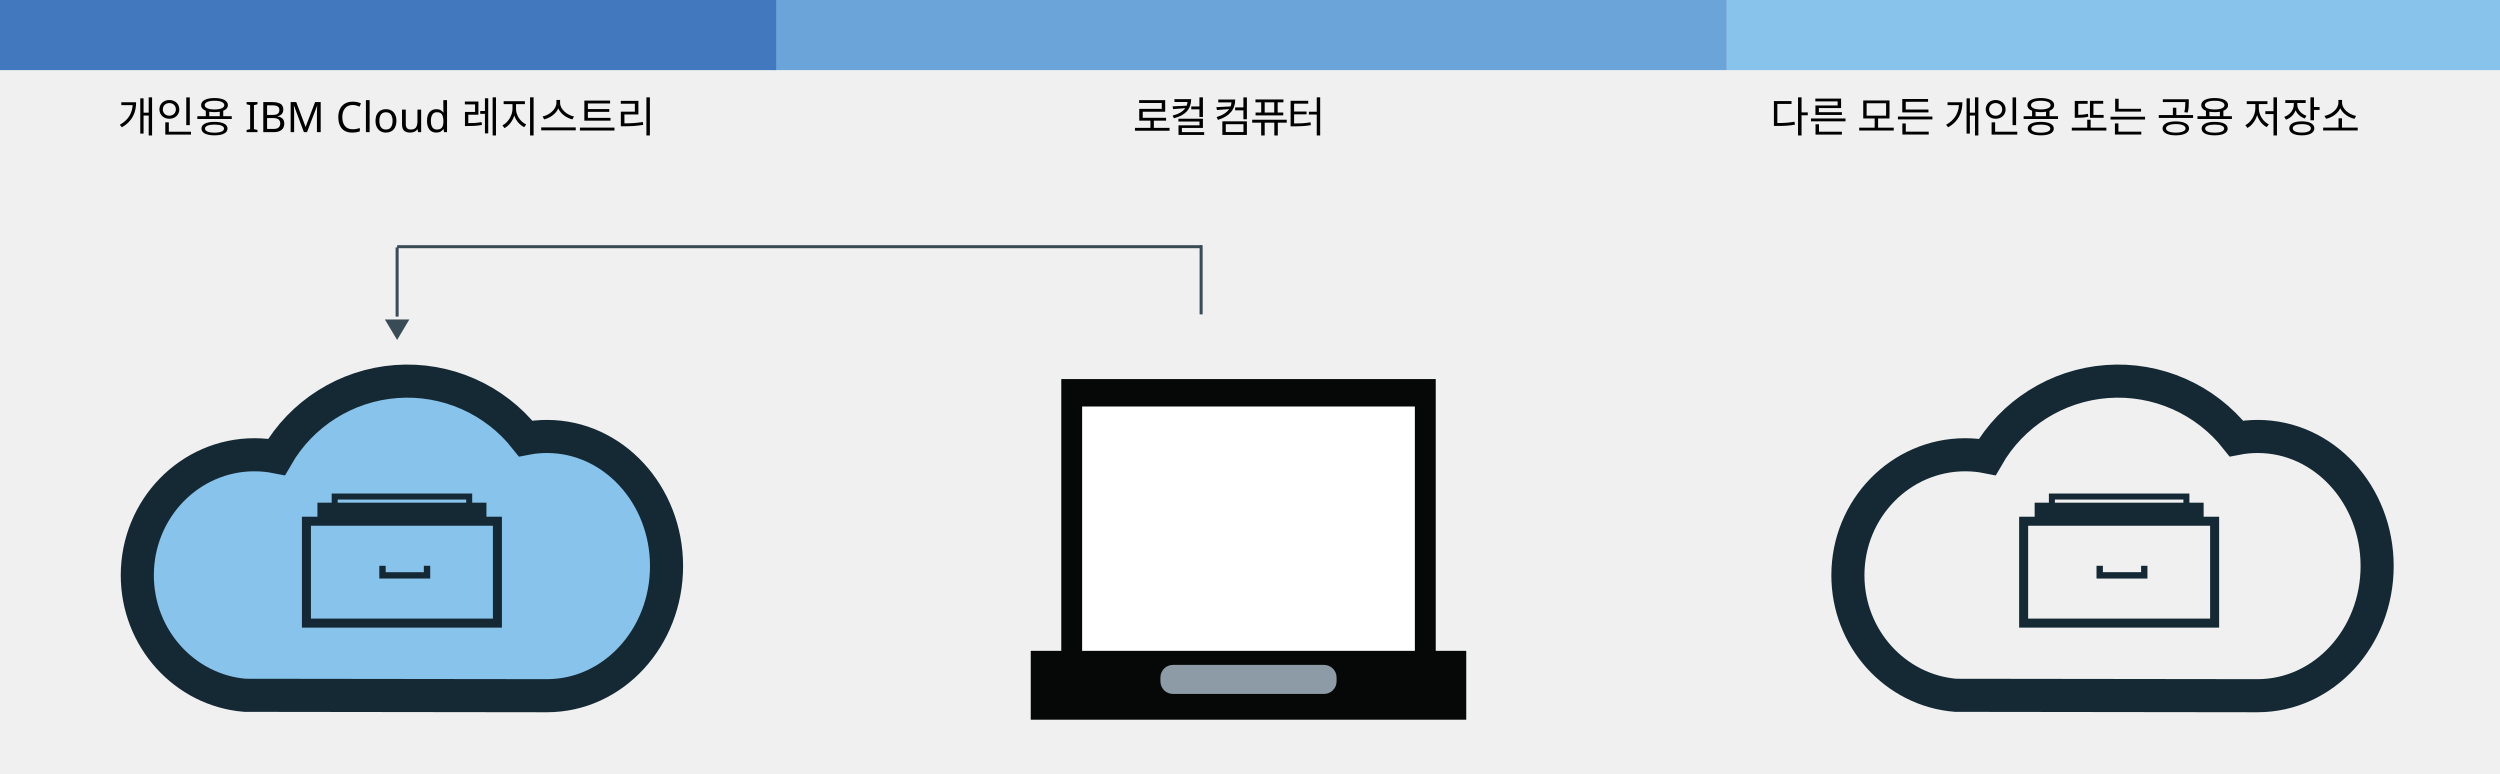
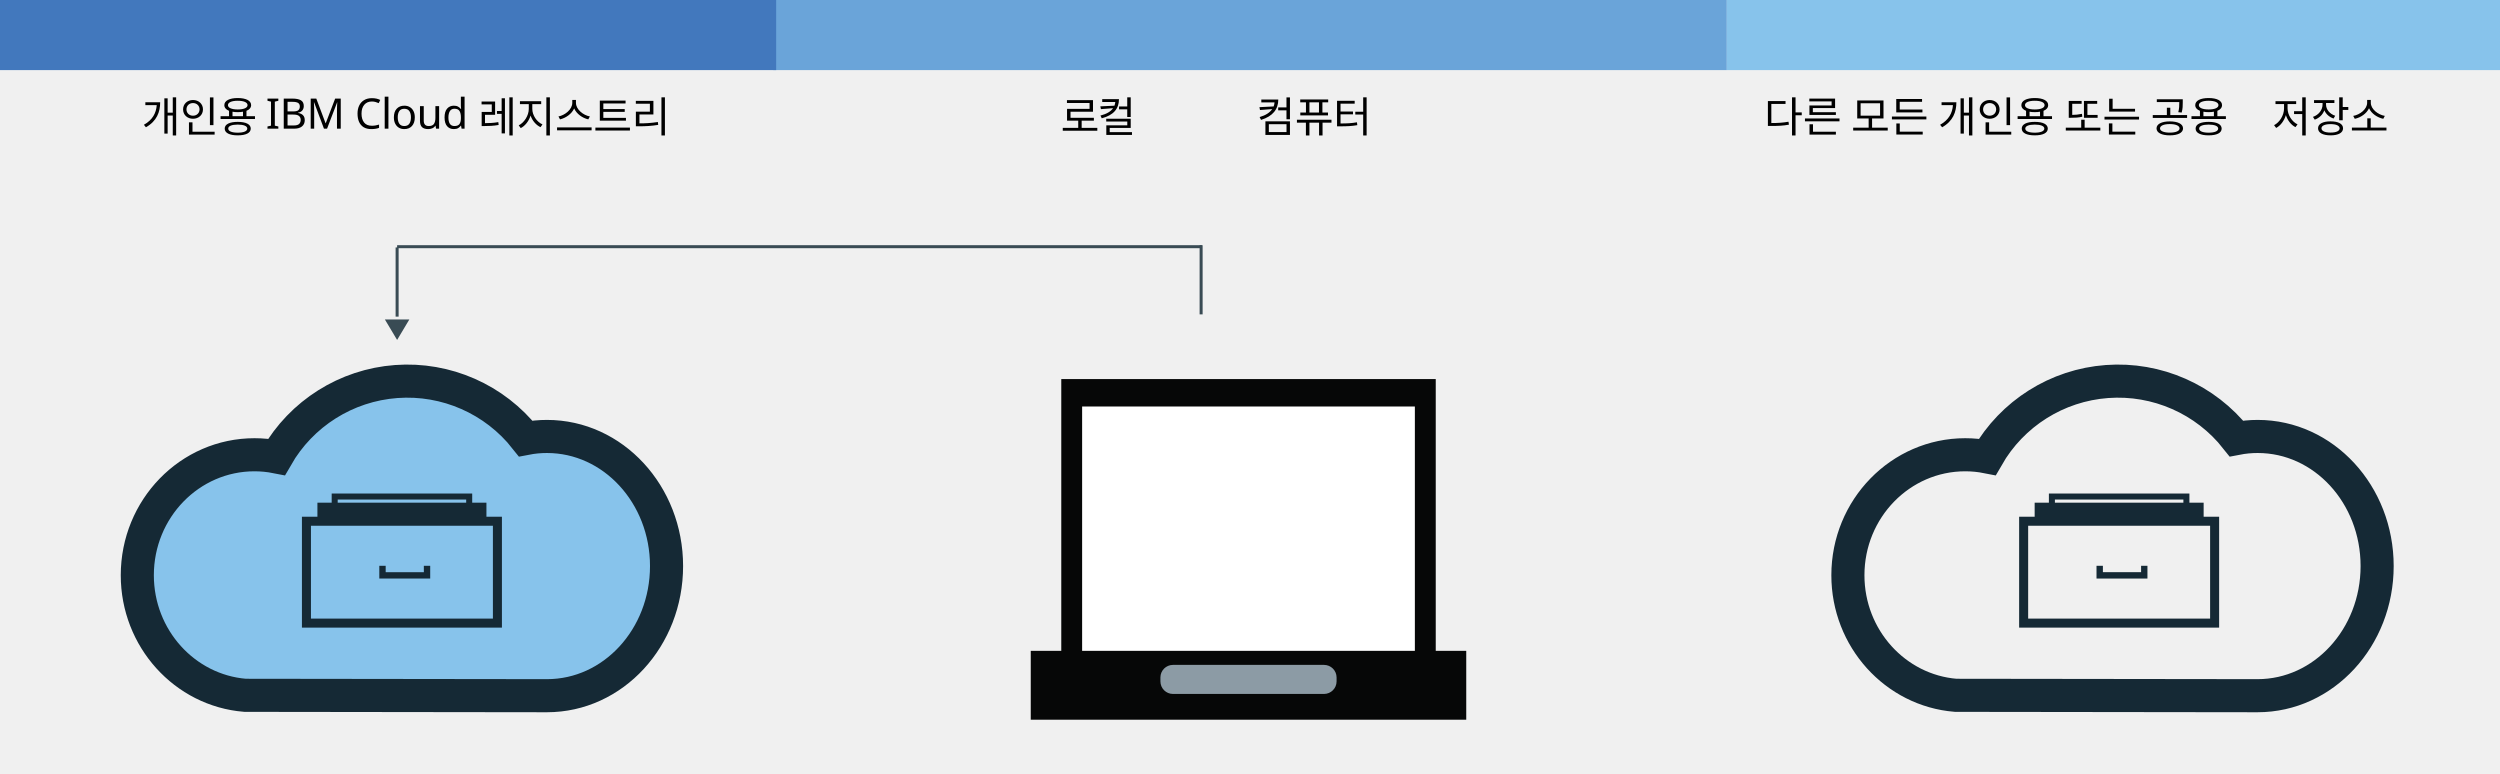
- <svg xmlns="http://www.w3.org/2000/svg" id="4ea608ff-a81e-4c44-a19c-8156005bfbe7" data-name="Layer 1" viewBox="0 0 831 257" version="1.1">
-   <defs id="defs107" />
+ <svg xmlns="http://www.w3.org/2000/svg" id="4ea608ff-a81e-4c44-a19c-8156005bfbe7" data-name="Layer 1" viewBox="0 0 831 257">
  <path id="26b528bb-7ef3-45d5-9b34-acab2ad57c6b" data-name="&lt;Path&gt;" d="M257,0H574V23.3H257Z" fill="#6aa4d9" />
  <path id="b5f381ea-9425-4c5d-99ab-5e4ba6948abc" data-name="&lt;Path&gt;" d="M574,0H831V23.3H574Z" fill="#87c3eb" />
  <g id="4f3630c9-a43f-492a-af95-f49f43776668" data-name="&lt;Group&gt;">
    <path id="3a0e19b8-b317-4449-bc7a-bd10a4d6c484" data-name="&lt;Path&gt;" d="M127.94,106.2,132,113l4.06-6.8Z" fill="#394b54" />
  </g>
  <path id="db13e8c7-046d-4228-b5ef-dd0b398d32c2" data-name="&lt;Path&gt;" d="M0,0H258V23.3H0Z" fill="#4278bd" />
  <path id="d60b3026-3d63-4fc3-8569-e37bbb8fd4d2" data-name="&lt;Path&gt;" d="M132,82H399.5" fill="none" stroke="#394b54" stroke-miterlimit="10" />
-   <text font-size="14" style="font-size:14px;font-family:IBMPlexSans, 'IBM Plex Sans';isolation:isolate" id="text11" x="588.4" y="43.93">
-     <tspan style="font-style:normal;font-variant:normal;font-weight:normal;font-stretch:normal;font-family:Gulim;-inkscape-font-specification:Gulim" id="tspan4243">다른 모든 개인용 또는 공용 저장소</tspan>
+   <text transform="translate(586.4 43.93)" font-size="14" font-family="IBMPlexSans, IBM Plex Sans" style="isolation:isolate">다른 모든 개인용 또는 공용<tspan x="8.97" y="0" letter-spacing="-0.01em"> </tspan>
+     <tspan x="16.81" y="0"> </tspan>
+     <tspan x="80.69" y="0" letter-spacing="-0.01em"> </tspan>
+     <tspan x="87.46" y="0" letter-spacing="0em"> </tspan>
+     <tspan x="94.93" y="0" letter-spacing="0em"> </tspan>
+     <tspan x="99.79" y="0" letter-spacing="0em"> </tspan>
+     <tspan x="168.91" y="0" letter-spacing="0em">저장소</tspan>
+     <tspan x="173.98" y="0"> </tspan>
+     <tspan x="207.94" y="0" letter-spacing="0em"> </tspan>
+     <tspan x="212.8" y="0"> </tspan>
+     <tspan x="220.64" y="0" letter-spacing="0.01em"> </tspan>
+     <tspan x="225.92" y="0"> </tspan>
  </text>
-   <text font-size="14" style="font-size:14px;font-family:IBMPlexSans, 'IBM Plex Sans';isolation:isolate" id="text37" x="39.13" y="43.93">
-     <tspan style="font-style:normal;font-variant:normal;font-weight:normal;font-stretch:normal;font-family:Gulim;-inkscape-font-specification:Gulim" id="tspan4237">개인용</tspan>
-  IBM Cloud <tspan style="font-style:normal;font-variant:normal;font-weight:normal;font-stretch:normal;font-family:Gulim;-inkscape-font-specification:Gulim" id="tspan4239">레지스트리</tspan>
+   <text transform="translate(47.13 43.93)" font-size="14" font-family="IBMPlexSans, IBM Plex Sans" style="isolation:isolate">
+     <tspan letter-spacing="-0.01em">개인용 IBM Cloud 레지스트리</tspan>
+     <tspan x="8.34" y="0" letter-spacing="0em"> </tspan>
+     <tspan x="16.98" y="0" letter-spacing="-0.01em"> </tspan>
+     <tspan x="23.74" y="0"> </tspan>
+     <tspan x="31.22" y="0" letter-spacing="0em"> </tspan>
+     <tspan x="36.08" y="0"> </tspan>
+     <tspan x="116.2" y="0" letter-spacing="0em"> </tspan>
+     <tspan x="121.27" y="0"> </tspan>
+     <tspan x="139.84" y="0" letter-spacing="-0.01em"> </tspan>
+     <tspan x="146.56" y="0"> </tspan>
+     <tspan x="151.48" y="0" letter-spacing="0.01em"> </tspan>
+     <tspan x="156.76" y="0"> </tspan>
  </text>
-   <text font-size="14" style="font-size:14px;font-family:IBMPlexSans, 'IBM Plex Sans';isolation:isolate" id="text63" x="376.56" y="43.93">
-     <tspan letter-spacing="-0.05em" id="tspan65" style="font-style:normal;font-variant:normal;font-weight:normal;font-stretch:normal;font-family:Gulim;-inkscape-font-specification:Gulim;letter-spacing:-0.05em">로컬 컴퓨터</tspan>
+   <text transform="translate(352.56 43.93)" font-size="14" font-family="IBMPlexSans, IBM Plex Sans" style="isolation:isolate">
+     <tspan letter-spacing="-0.05em">로컬</tspan>
+     <tspan x="7.6" y="0"> </tspan>
+     <tspan x="65.11" y="0" letter-spacing="-0.01em">컴퓨터</tspan>
+     <tspan x="72.07" y="0"> </tspan>
+     <tspan x="108.2" y="0" letter-spacing="0em"> </tspan>
+     <tspan x="113.06" y="0" letter-spacing="0em"> </tspan>
  </text>
  <path id="cb85221c-fb2f-4af6-bbbe-ae30b64a41e3" data-name="&lt;Path&gt;" d="M132,82.25v23" fill="none" stroke="#394b54" stroke-miterlimit="10" />
  <path id="c4e92bb3-20ff-455c-9604-55e38bb9d9c9" data-name="&lt;Path&gt;" d="M399.25,81.5v23" fill="none" stroke="#394b54" stroke-miterlimit="10" />
-   <rect x="399.5" y="71.5" width="15.5" height="19.5" fill="none" id="rect79" />
+   <rect x="399.5" y="71.5" width="15.5" height="19.5" fill="none" />
  <path id="96fbf55c-fcf4-40ec-873f-f42ea0ef48ff" data-name="&lt;Path&gt;" d="M181.82,145.08a36.89,36.89,0,0,0-7.09.68,50.09,50.09,0,0,0-82.8,6.12,37.83,37.83,0,0,0-7.34-.72c-21.52,0-38.95,17.93-38.95,40.05,0,21,15.77,38.28,35.83,39.91l100.13.13h.22c22,0,39.74-19.29,39.74-43.09S203.77,145.08,181.82,145.08Z" fill="#87c3eb" stroke="#152935" stroke-miterlimit="10" stroke-width="11" />
  <path id="66b7a578-b043-472e-86c9-97538cab762b" data-name="&lt;Path&gt;" d="M750.47,145.08a36.89,36.89,0,0,0-7.09.68,50.09,50.09,0,0,0-82.8,6.12,37.83,37.83,0,0,0-7.34-.72c-21.52,0-39,17.93-39,40.05,0,21,15.77,38.28,35.83,39.91l100.13.13h.22c21.95,0,39.74-19.29,39.74-43.09S772.42,145.08,750.47,145.08Z" fill="none" stroke="#152935" stroke-miterlimit="10" stroke-width="11" />
  <rect id="36862df0-c2a3-423f-b600-92166e47195c" data-name="&lt;Rectangle&gt;" x="352.77" y="126" width="124.47" height="90.67" fill="#060707" />
  <g id="379cd366-c4c1-4a5e-9051-98565c69d453" data-name="&lt;Group&gt;">
    <rect id="4b499323-e7f4-4b53-8bff-364a33d99c44" data-name="&lt;Rectangle&gt;" x="361.89" y="137.31" width="106.23" height="77.38" fill="#fff" />
    <path id="27727e4d-3e62-4275-aca3-da0f7abdf801" data-name="&lt;Compound Path&gt;" d="M470.3,216.88H359.7V135.12H470.3ZM364.08,212.5H465.92v-73H364.08Z" fill="#fff" />
  </g>
  <rect id="f705138f-c6e3-406a-8fbf-ec58cecc4f82" data-name="&lt;Rectangle&gt;" x="342.62" y="216.34" width="144.76" height="22.89" fill="#060707" />
  <rect id="a28c1fb3-03d8-4cea-aca6-88dcc19edf2c" data-name="&lt;Rectangle&gt;" x="385.72" y="221.01" width="58.56" height="9.66" rx="4.18" ry="4.18" fill="#8c9ba5" />
-   <rect x="672.66" y="173.26" width="63.48" height="33.86" fill="none" stroke="#152935" stroke-miterlimit="10" stroke-width="3" id="rect89" />
-   <line x1="676.32" y1="170.09" x2="732.49" y2="170.09" fill="none" stroke="#152935" stroke-miterlimit="10" stroke-width="6" id="line91" />
-   <rect x="682.05" y="165.05" width="44.71" height="5.03" fill="none" stroke="#152935" stroke-miterlimit="10" stroke-width="2" id="rect93" />
-   <path d="M711.7,190.19H699v-2.12h-2.12v4.24h16.93v-4.24H711.7Z" fill="#152935" id="path95" />
-   <rect x="101.86" y="173.26" width="63.48" height="33.86" fill="none" stroke="#152935" stroke-miterlimit="10" stroke-width="3" id="rect97" />
-   <line x1="105.51" y1="170.09" x2="161.69" y2="170.09" fill="none" stroke="#152935" stroke-miterlimit="10" stroke-width="6" id="line99" />
-   <rect x="111.25" y="165.05" width="44.71" height="5.03" fill="none" stroke="#152935" stroke-miterlimit="10" stroke-width="2" id="rect101" />
-   <path d="M140.89,190.19H128.2v-2.12h-2.12v4.24H143v-4.24h-2.12Z" fill="#152935" id="path103" />
+   <rect x="672.66" y="173.26" width="63.48" height="33.86" fill="none" stroke="#152935" stroke-miterlimit="10" stroke-width="3" />
+   <line x1="676.32" y1="170.09" x2="732.49" y2="170.09" fill="none" stroke="#152935" stroke-miterlimit="10" stroke-width="6" />
+   <rect x="682.05" y="165.05" width="44.71" height="5.03" fill="none" stroke="#152935" stroke-miterlimit="10" stroke-width="2" />
+   <path d="M711.7,190.19H699v-2.12h-2.12v4.24h16.93v-4.24H711.7Z" fill="#152935" />
+   <rect x="101.86" y="173.26" width="63.48" height="33.86" fill="none" stroke="#152935" stroke-miterlimit="10" stroke-width="3" />
+   <line x1="105.51" y1="170.09" x2="161.69" y2="170.09" fill="none" stroke="#152935" stroke-miterlimit="10" stroke-width="6" />
+   <rect x="111.25" y="165.05" width="44.71" height="5.03" fill="none" stroke="#152935" stroke-miterlimit="10" stroke-width="2" />
+   <path d="M140.89,190.19H128.2v-2.12h-2.12v4.24H143v-4.24h-2.12Z" fill="#152935" />
</svg>
